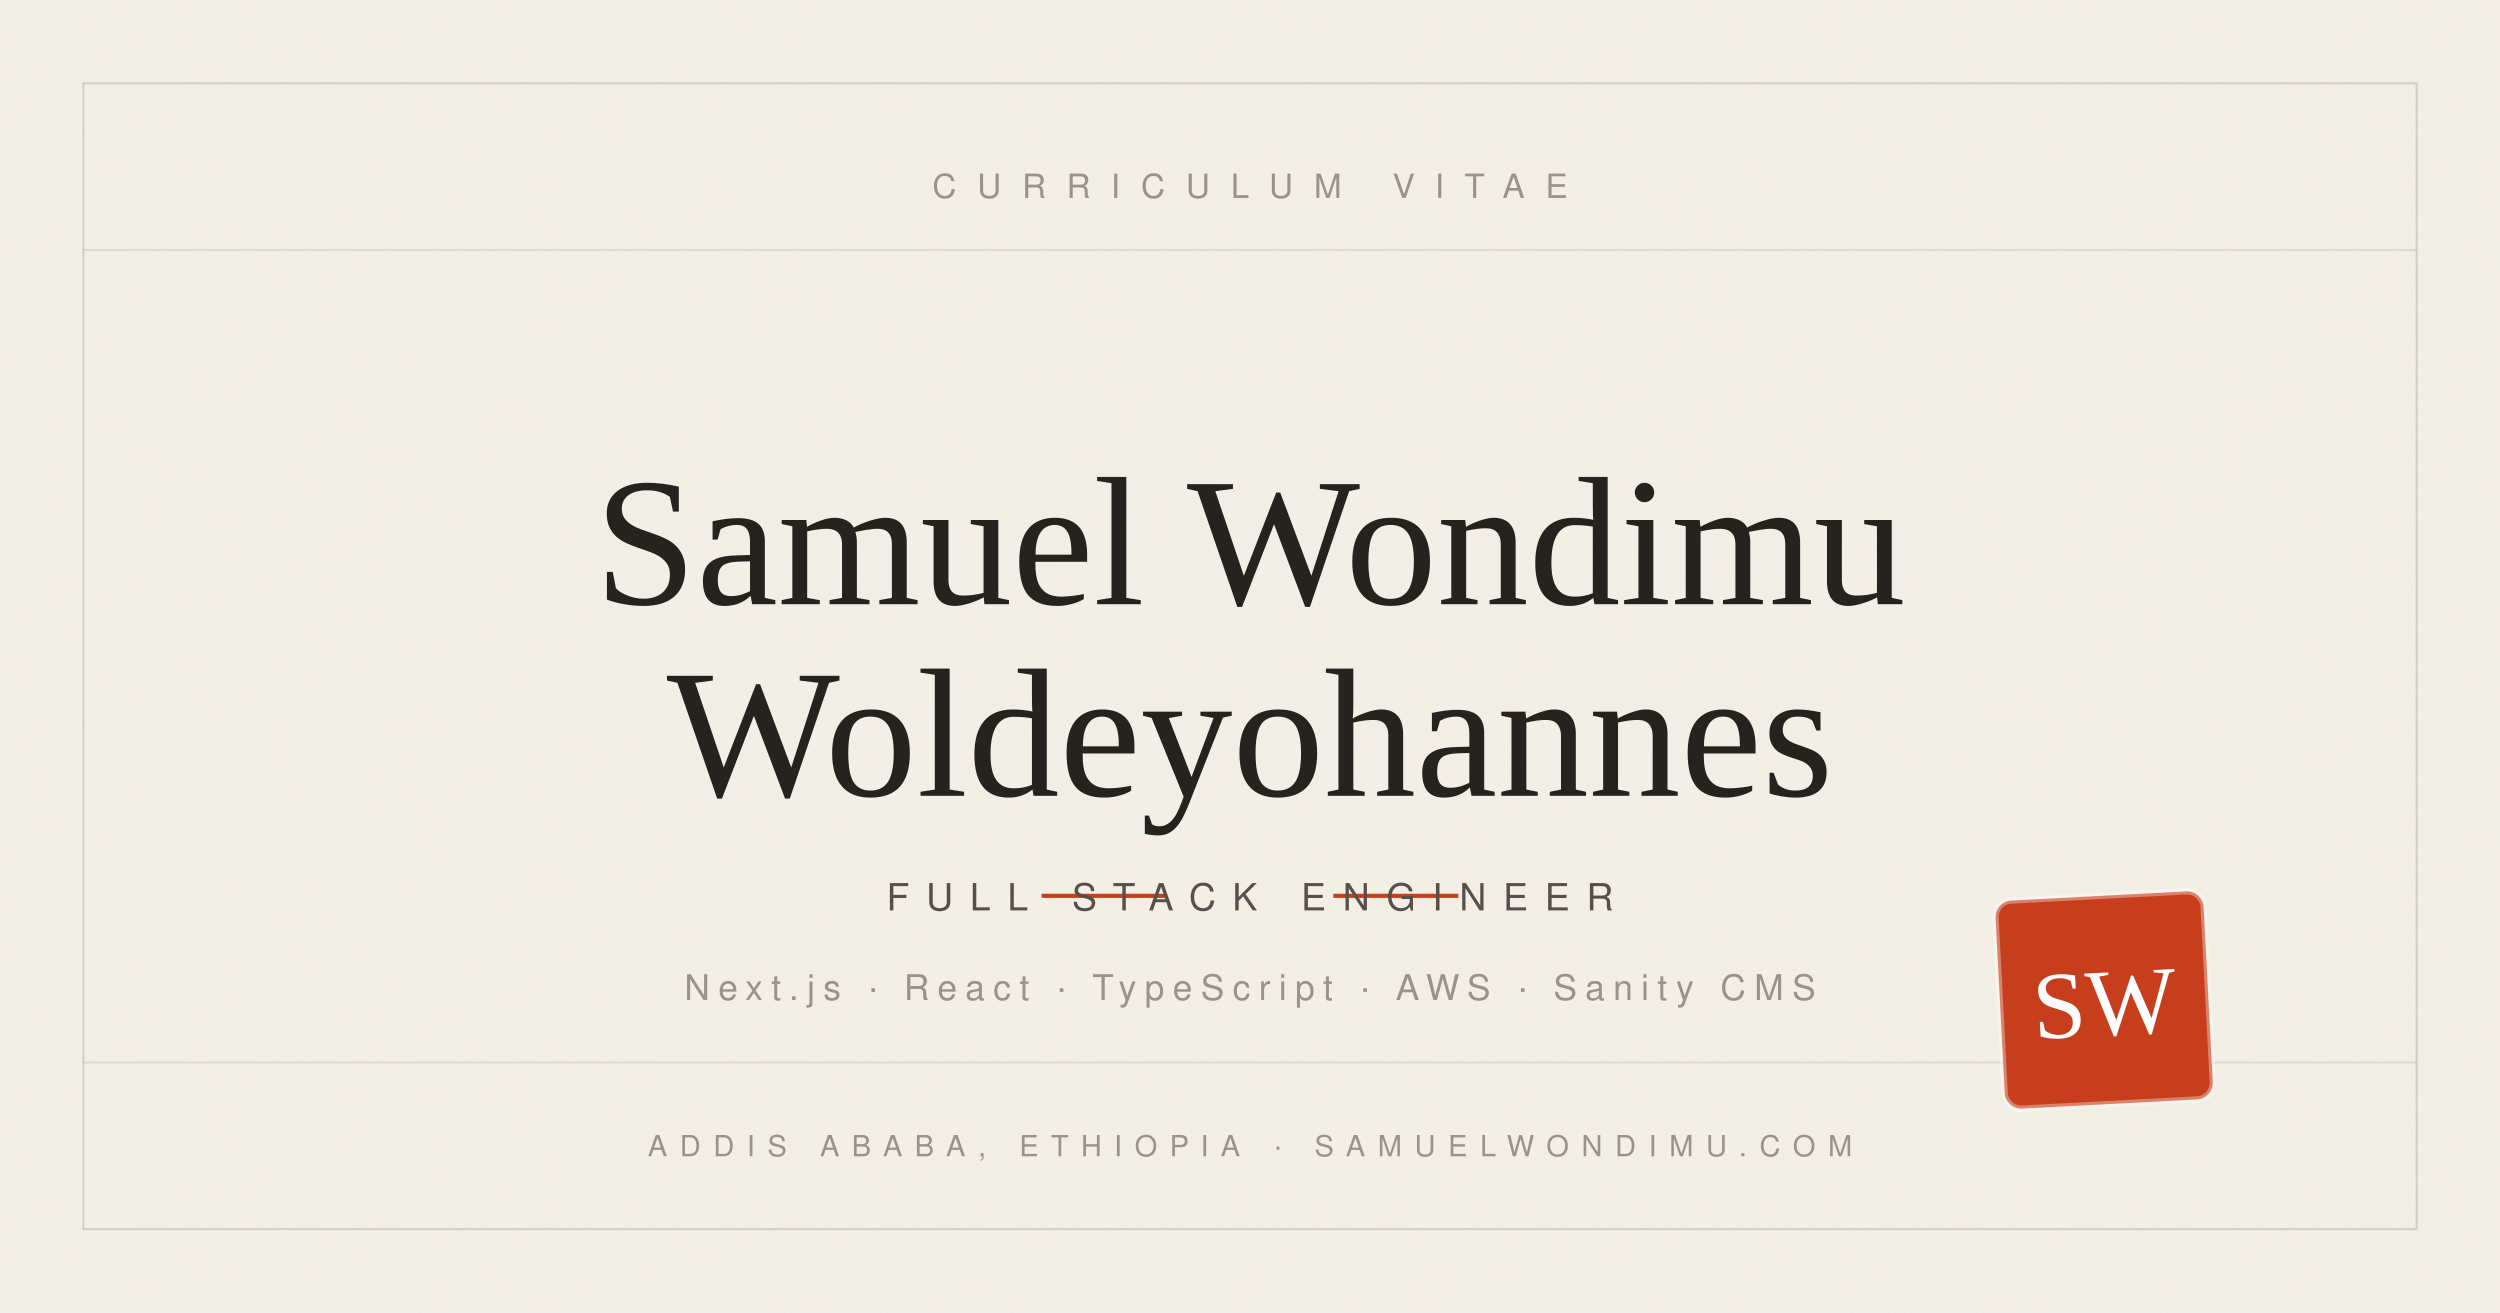
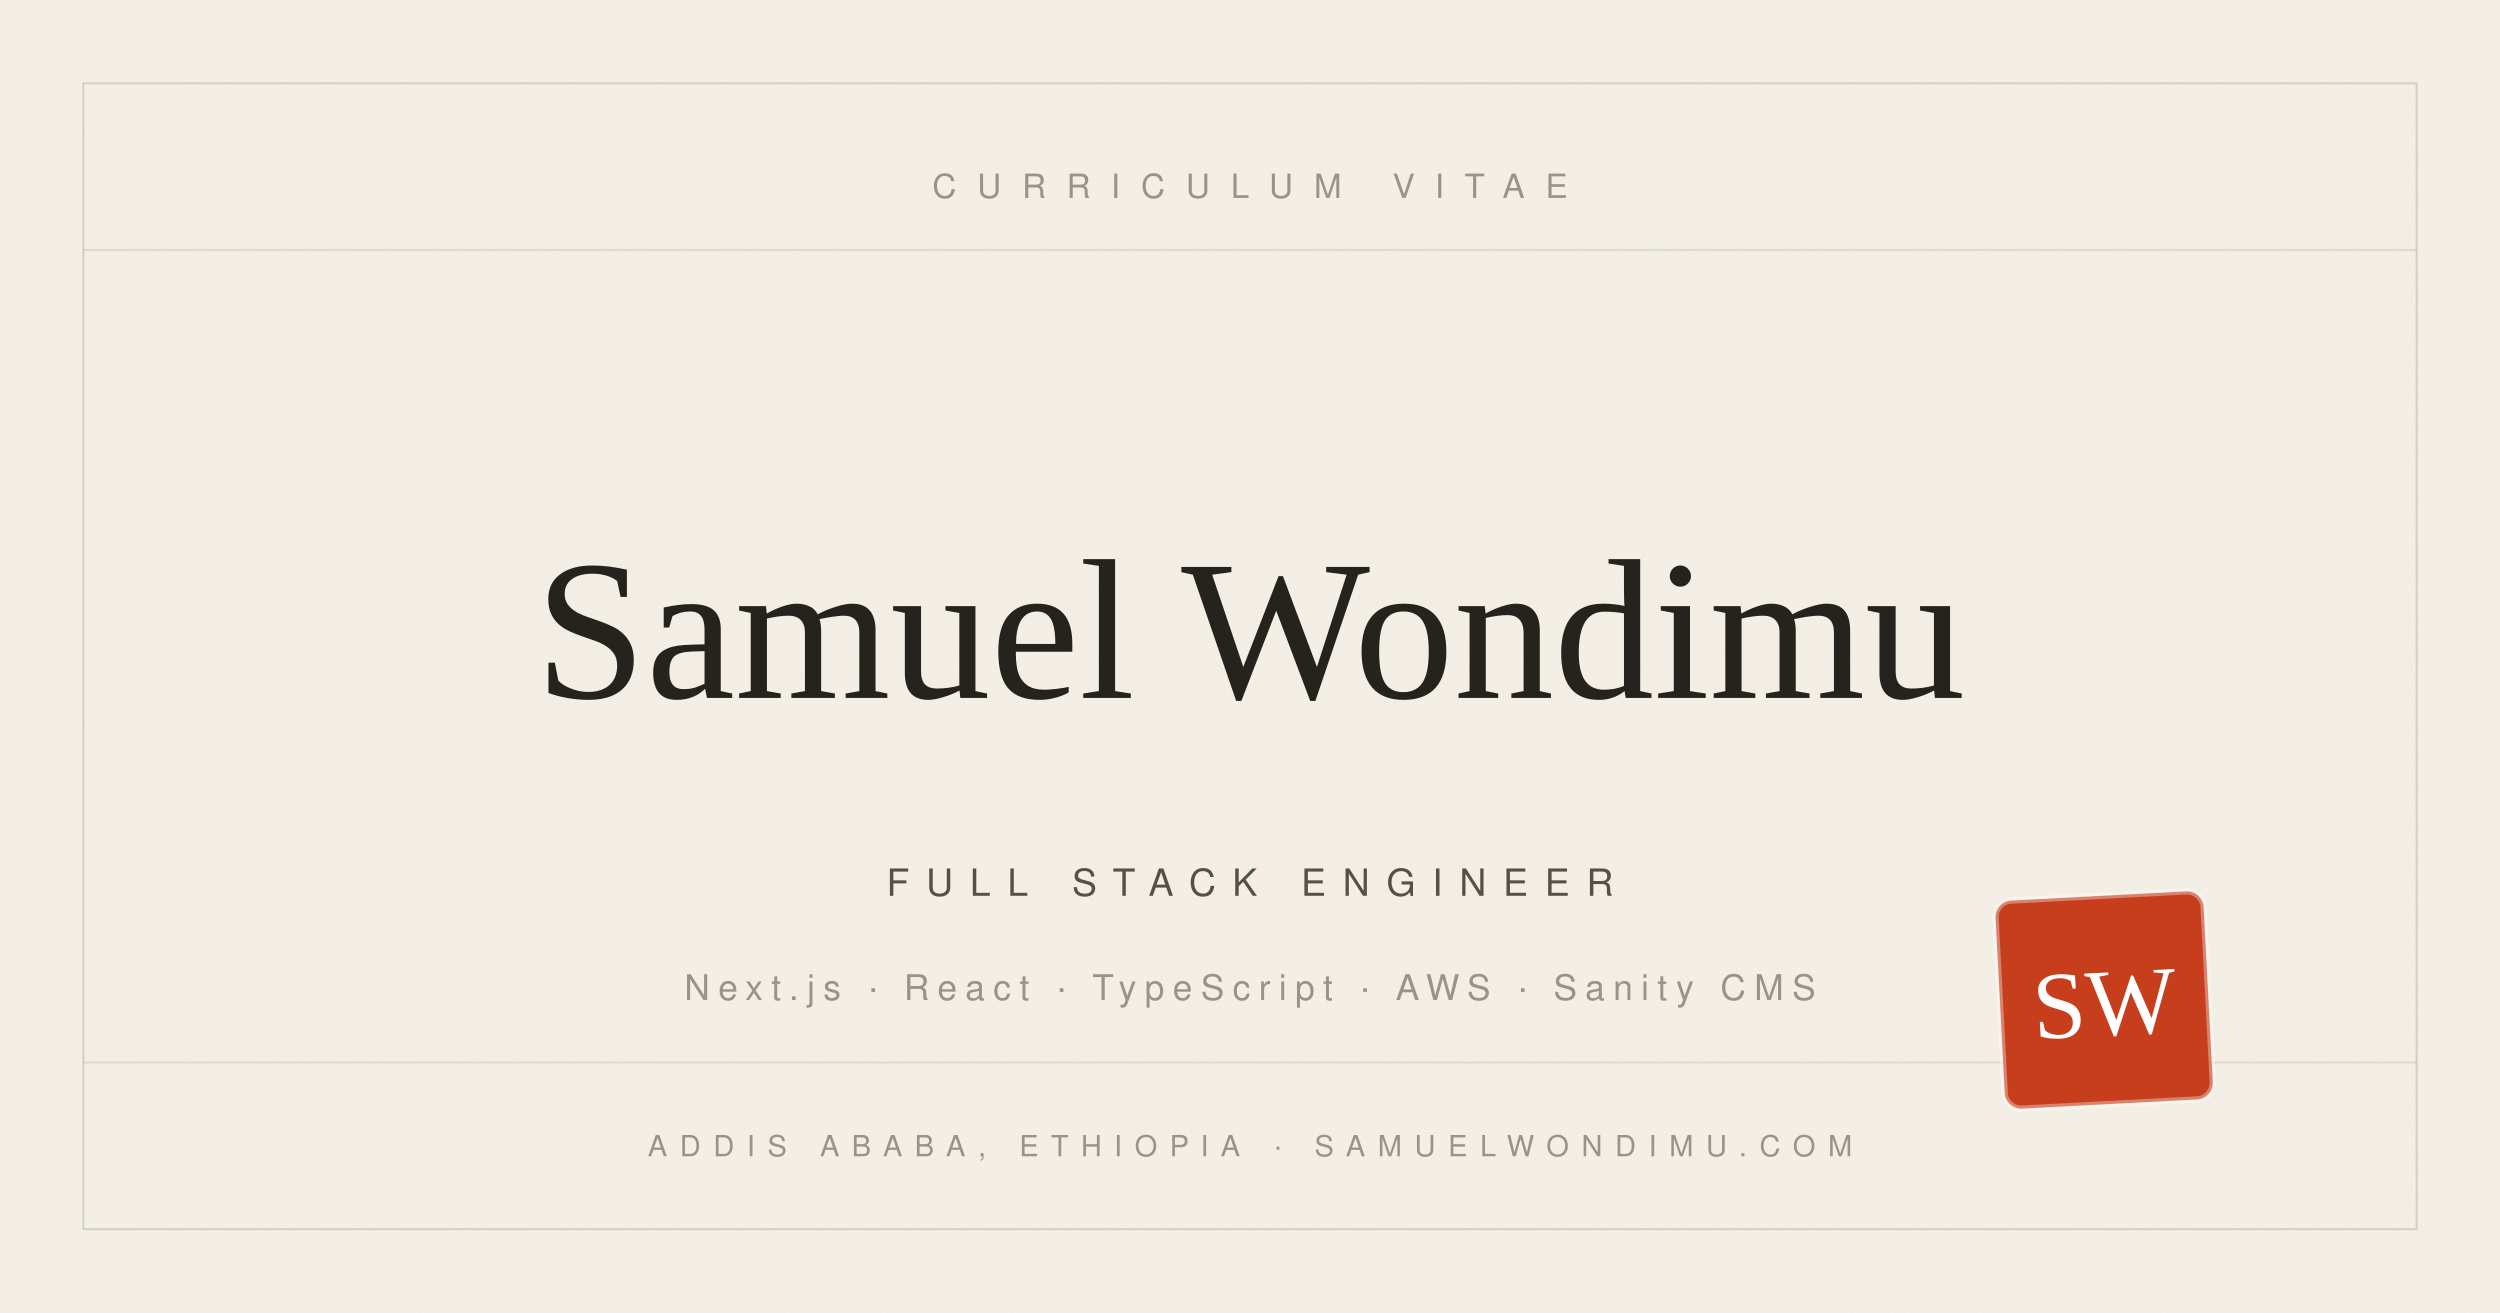
<svg xmlns="http://www.w3.org/2000/svg" width="1200" height="630" viewBox="0 0 1200 630">
  <defs>
    <filter id="noise">
      <feTurbulence type="fractalNoise" baseFrequency="0.9" numOctaves="3" stitchTiles="stitch" />
      <feColorMatrix type="saturate" values="0" />
    </filter>
    <style>
      .serif { font-family: Georgia, 'Times New Roman', serif; }
      .sans  { font-family: 'Helvetica Neue', Helvetica, Arial, sans-serif; }
    </style>
  </defs>
  <rect width="1200" height="630" fill="#f4f0e6" />
  <rect width="1200" height="630" filter="url(#noise)" opacity="0.05" />
  <rect x="40" y="40" width="1120" height="550" fill="none" stroke="#26221e" stroke-opacity="0.15" />
  <line x1="40" y1="120" x2="1160" y2="120" stroke="#26221e" stroke-opacity="0.1" />
  <line x1="40" y1="510" x2="1160" y2="510" stroke="#26221e" stroke-opacity="0.1" />
  <text x="600" y="95" text-anchor="middle" class="sans" font-size="16" letter-spacing="10" fill="#9a938b">CURRICULUM VITAE</text>
-   <text x="600" y="290" text-anchor="middle" class="serif" font-size="88" font-weight="500" fill="#26221e">Samuel Wondimu</text>
-   <text x="600" y="382" text-anchor="middle" class="serif" font-size="88" font-weight="500" fill="#26221e">Woldeyohannes</text>
-   <line x1="500" y1="430" x2="560" y2="430" stroke="#c73e1d" stroke-width="2" />
-   <line x1="640" y1="430" x2="700" y2="430" stroke="#c73e1d" stroke-width="2" />
-   <text x="600" y="437" text-anchor="middle" class="sans" font-size="18" letter-spacing="8" fill="#57504a">FULL STACK ENGINEER</text>
+   <text x="600" y="335" text-anchor="middle" class="serif" font-size="96" font-weight="500" fill="#26221e">Samuel Wondimu</text>
+   <text x="600" y="430" text-anchor="middle" class="sans" font-size="18" letter-spacing="8" fill="#57504a">FULL STACK ENGINEER</text>
  <text x="600" y="480" text-anchor="middle" class="sans" font-size="17" letter-spacing="4" fill="#9a938b">Next.js · React · TypeScript · AWS · Sanity CMS</text>
  <g transform="rotate(-3 1010 480)">
    <rect x="960" y="430" width="100" height="100" rx="8" fill="#c73e1d" />
    <rect x="960" y="430" width="100" height="100" rx="8" fill="none" stroke="#ffffff" stroke-opacity="0.35" stroke-width="3" />
    <text x="1010" y="497" text-anchor="middle" class="serif" font-size="46" font-weight="500" fill="#ffffff">SW</text>
  </g>
  <text x="600" y="555" text-anchor="middle" class="sans" font-size="14" letter-spacing="6" fill="#9a938b">ADDIS ABABA, ETHIOPIA · SAMUELWONDIMU.COM</text>
</svg>
